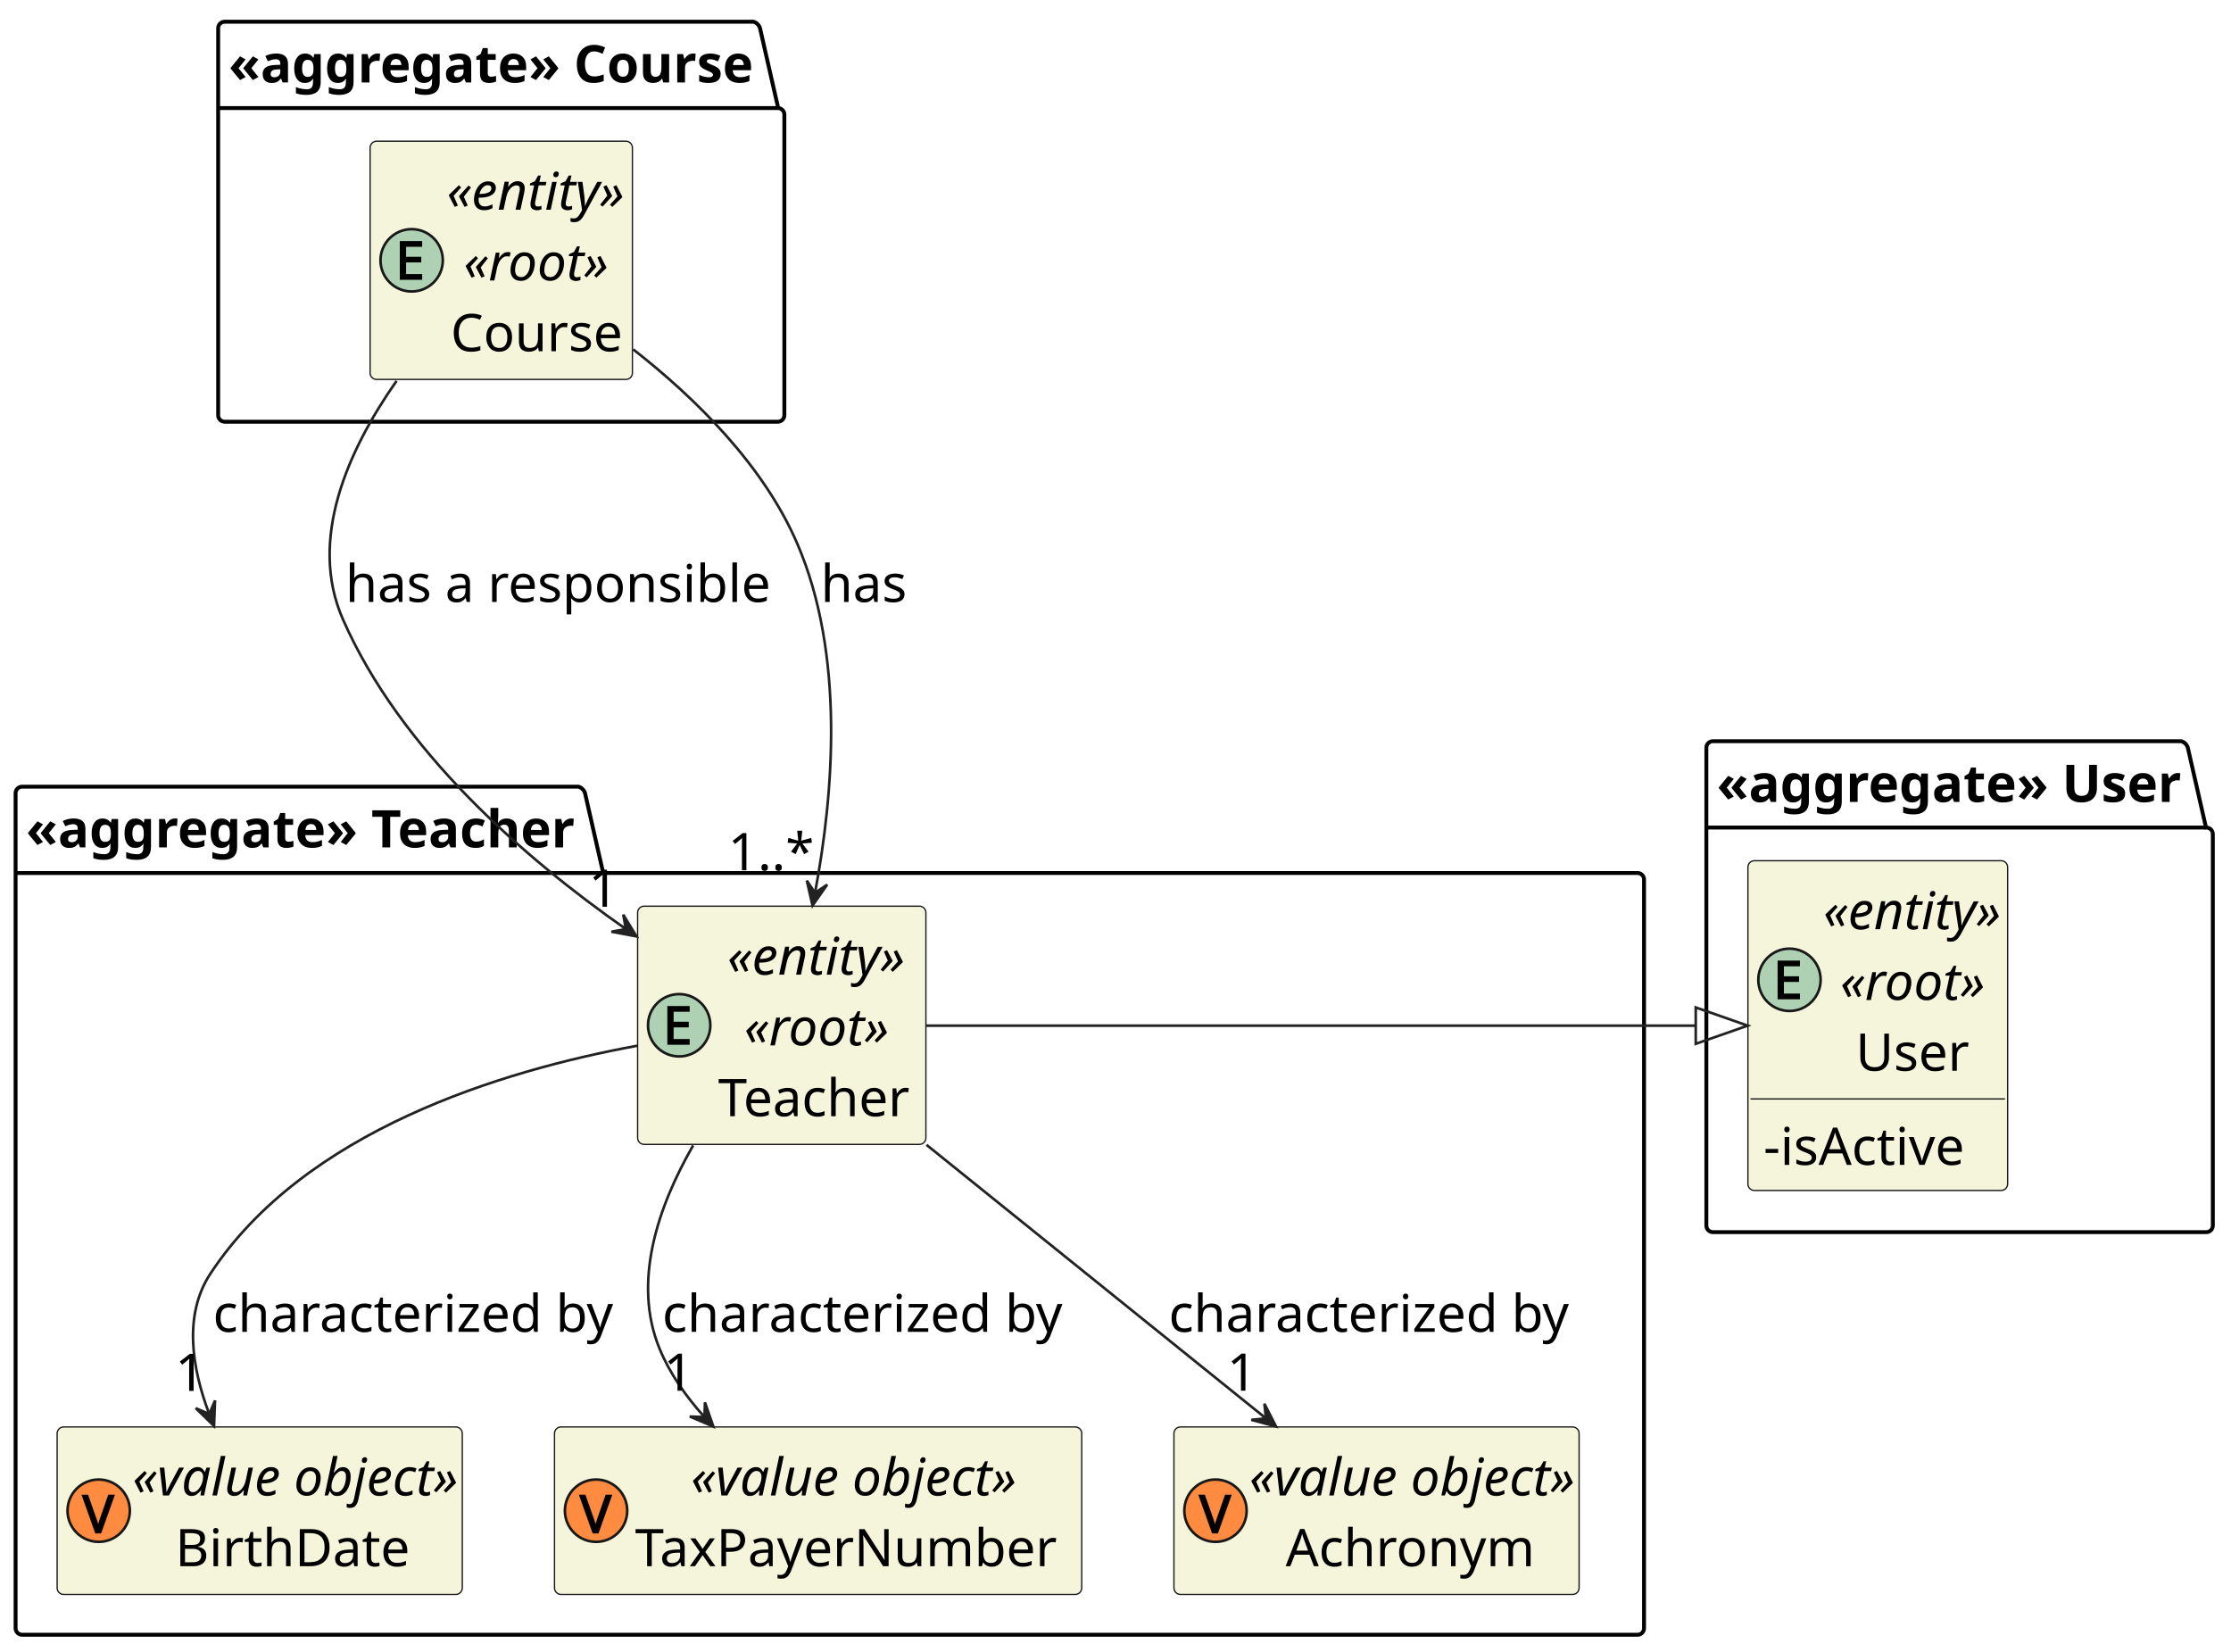
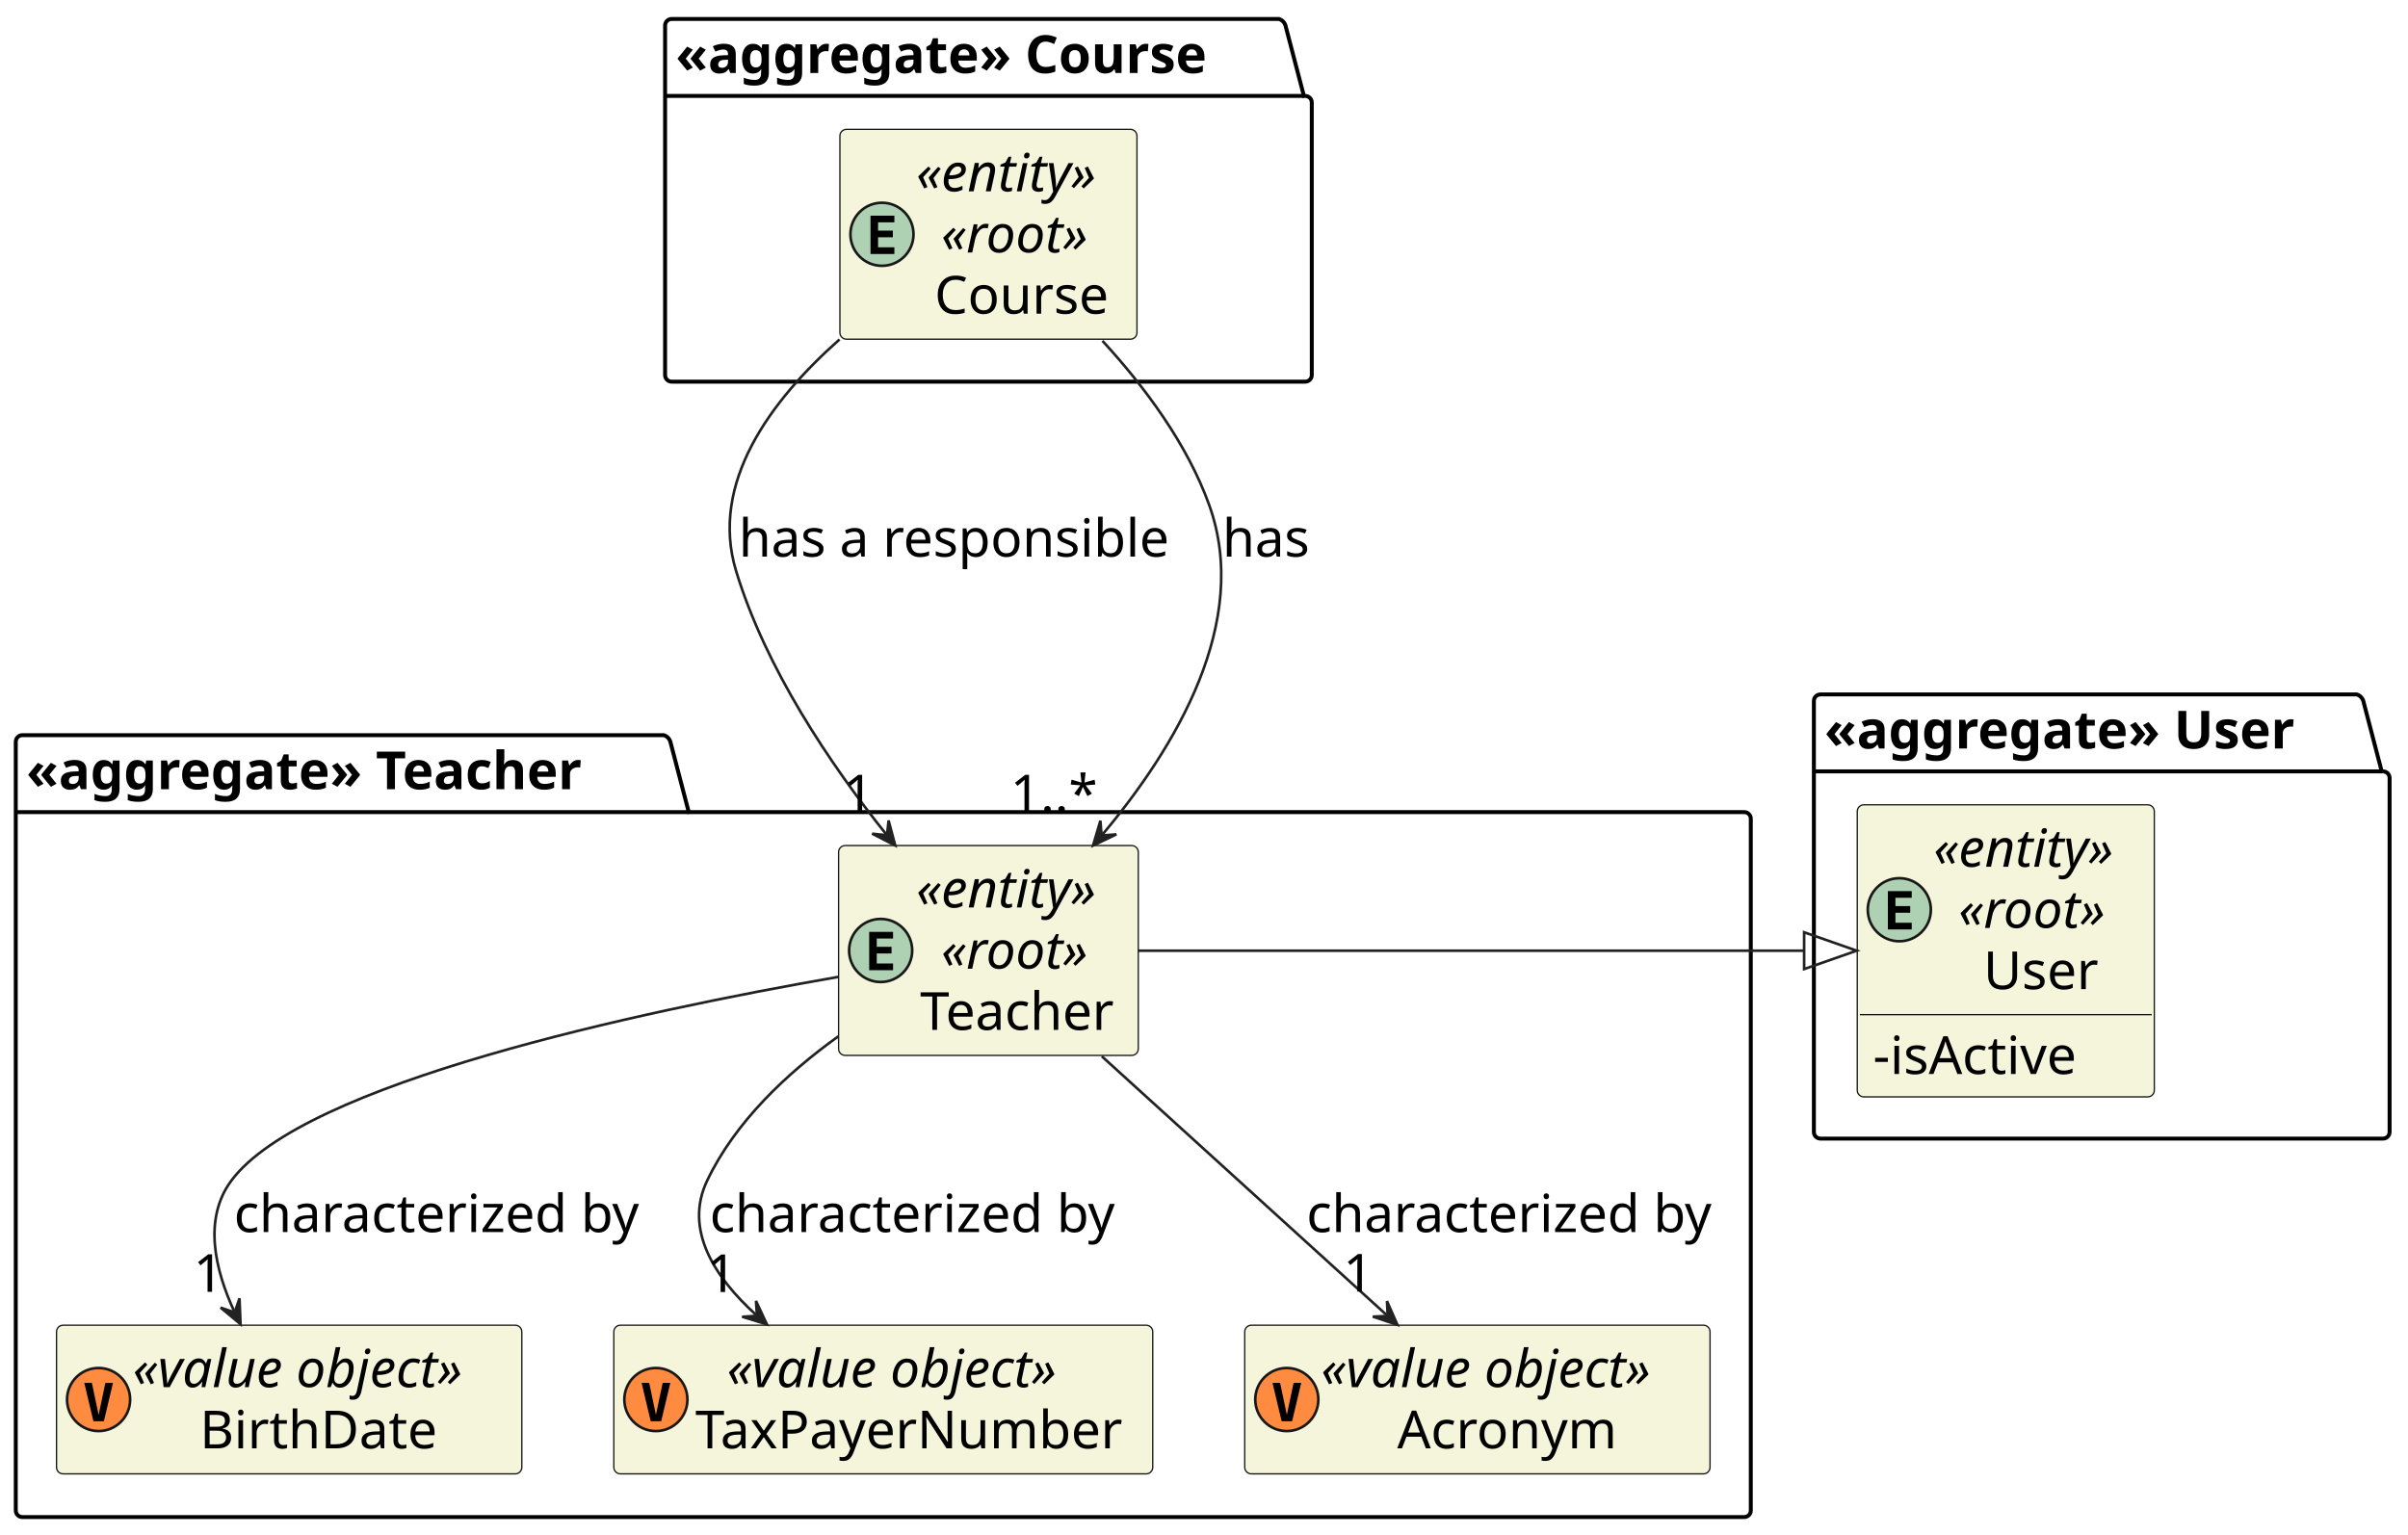
- <svg xmlns="http://www.w3.org/2000/svg" contentStyleType="text/css" height="636px" preserveAspectRatio="none" style="width:859px;height:636px;background:#FFFFFF;" version="1.1" viewBox="0 0 859 636" width="859px" zoomAndPan="magnify">
+ <svg xmlns="http://www.w3.org/2000/svg" contentStyleType="text/css" height="584px" preserveAspectRatio="none" style="width:916px;height:584px;background:#FFFFFF;" version="1.1" viewBox="0 0 916 584" width="916px" zoomAndPan="magnify">
  <defs />
  <g>
    <g id="cluster_&lt;&lt;aggregate&gt;&gt; User">
-       <path d="M659.5,285.36 L839.875,285.36 A3.75,3.75 0 0 1 842.375,287.86 L849.375,318.6 L849.5,318.6 A2.5,2.5 0 0 1 852,321.1 L852,471.86 A2.5,2.5 0 0 1 849.5,474.36 L659.5,474.36 A2.5,2.5 0 0 1 657,471.86 L657,287.86 A2.5,2.5 0 0 1 659.5,285.36 " fill="none" style="stroke:#000000;stroke-width:1.5;" />
-       <line style="stroke:#000000;stroke-width:1.5;" x1="657" x2="849.375" y1="318.6" y2="318.6" />
-       <text fill="#000000" font-family="sans-serif" font-size="20" font-weight="bold" lengthAdjust="spacing" textLength="179.375" x="661" y="308.74">«aggregate» User</text>
+       <path d="M692.5,264.217 L896.5,264.217 A3.75,3.75 0 0 1 899,266.717 L906,293.498 L906.5,293.498 A2.5,2.5 0 0 1 909,295.998 L909,430.717 A2.5,2.5 0 0 1 906.5,433.217 L692.5,433.217 A2.5,2.5 0 0 1 690,430.717 L690,266.717 A2.5,2.5 0 0 1 692.5,264.217 " fill="none" style="stroke:#000000;stroke-width:1.5;" />
+       <line style="stroke:#000000;stroke-width:1.5;" x1="690" x2="906" y1="293.498" y2="293.498" />
+       <text fill="#000000" font-family="sans-serif" font-size="20" font-weight="bold" lengthAdjust="spacing" textLength="203" x="694" y="284.781">«aggregate» User</text>
    </g>
    <g id="cluster_&lt;&lt;aggregate&gt;&gt; Course">
-       <path d="M86.5,8.36 L290.125,8.36 A3.75,3.75 0 0 1 292.625,10.86 L299.625,41.6 L299.5,41.6 A2.5,2.5 0 0 1 302,44.1 L302,159.86 A2.5,2.5 0 0 1 299.5,162.36 L86.5,162.36 A2.5,2.5 0 0 1 84,159.86 L84,10.86 A2.5,2.5 0 0 1 86.5,8.36 " fill="none" style="stroke:#000000;stroke-width:1.5;" />
-       <line style="stroke:#000000;stroke-width:1.5;" x1="84" x2="299.625" y1="41.6" y2="41.6" />
-       <text fill="#000000" font-family="sans-serif" font-size="20" font-weight="bold" lengthAdjust="spacing" textLength="202.625" x="88" y="31.74">«aggregate» Course</text>
+       <path d="M255.5,7.217 L486.5,7.217 A3.75,3.75 0 0 1 489,9.717 L496,36.498 L496.5,36.498 A2.5,2.5 0 0 1 499,38.998 L499,142.717 A2.5,2.5 0 0 1 496.5,145.217 L255.5,145.217 A2.5,2.5 0 0 1 253,142.717 L253,9.717 A2.5,2.5 0 0 1 255.5,7.217 " fill="none" style="stroke:#000000;stroke-width:1.5;" />
+       <line style="stroke:#000000;stroke-width:1.5;" x1="253" x2="496" y1="36.498" y2="36.498" />
+       <text fill="#000000" font-family="sans-serif" font-size="20" font-weight="bold" lengthAdjust="spacing" textLength="230" x="257" y="27.781">«aggregate» Course</text>
    </g>
    <g id="cluster_&lt;&lt;aggregate&gt;&gt; Teacher">
-       <path d="M8.5,302.86 L222.75,302.86 A3.75,3.75 0 0 1 225.25,305.36 L232.25,336.1 L630.5,336.1 A2.5,2.5 0 0 1 633,338.6 L633,626.86 A2.5,2.5 0 0 1 630.5,629.36 L8.5,629.36 A2.5,2.5 0 0 1 6,626.86 L6,305.36 A2.5,2.5 0 0 1 8.5,302.86 " fill="none" style="stroke:#000000;stroke-width:1.5;" />
-       <line style="stroke:#000000;stroke-width:1.5;" x1="6" x2="232.25" y1="336.1" y2="336.1" />
-       <text fill="#000000" font-family="sans-serif" font-size="20" font-weight="bold" lengthAdjust="spacing" textLength="213.25" x="10" y="326.24">«aggregate» Teacher</text>
+       <path d="M8.5,279.717 L252.5,279.717 A3.75,3.75 0 0 1 255,282.217 L262,308.998 L663.5,308.998 A2.5,2.5 0 0 1 666,311.498 L666,574.717 A2.5,2.5 0 0 1 663.5,577.217 L8.5,577.217 A2.5,2.5 0 0 1 6,574.717 L6,282.217 A2.5,2.5 0 0 1 8.5,279.717 " fill="none" style="stroke:#000000;stroke-width:1.5;" />
+       <line style="stroke:#000000;stroke-width:1.5;" x1="6" x2="262" y1="308.998" y2="308.998" />
+       <text fill="#000000" font-family="sans-serif" font-size="20" font-weight="bold" lengthAdjust="spacing" textLength="243" x="10" y="300.281">«aggregate» Teacher</text>
    </g>
    <g id="elem_User">
-       <rect codeLine="13" fill="#F5F5DC" height="126.96" id="User" rx="2.5" ry="2.5" style="stroke:#181818;stroke-width:0.5;" width="100" x="673" y="331.36" />
-       <ellipse cx="689" cy="377.22" fill="#ADD1B2" rx="12" ry="12" style="stroke:#181818;stroke-width:1.0;" />
-       <path d="M693.047,384.72 L684.438,384.72 L684.438,369.814 L693.047,369.814 L693.047,372.017 L686.859,372.017 L686.859,375.861 L692.688,375.861 L692.688,378.033 L686.859,378.033 L686.859,382.517 L693.047,382.517 L693.047,384.72 Z " fill="#000000" />
-       <text fill="#000000" font-family="sans-serif" font-size="20" font-style="italic" lengthAdjust="spacing" textLength="70" x="702" y="357.74">«entity»</text>
-       <text fill="#000000" font-family="sans-serif" font-size="20" font-style="italic" lengthAdjust="spacing" textLength="57" x="708.5" y="384.98">«root»</text>
-       <text fill="#000000" font-family="sans-serif" font-size="20" lengthAdjust="spacing" textLength="45" x="714.5" y="412.22">User</text>
-       <line style="stroke:#181818;stroke-width:0.5;" x1="674" x2="772" y1="423.08" y2="423.08" />
-       <text fill="#000000" font-family="sans-serif" font-size="20" lengthAdjust="spacing" textLength="80" x="679" y="448.46">-isActive</text>
+       <rect codeLine="13" fill="#F5F5DC" height="111.125" id="User" rx="2.5" ry="2.5" style="stroke:#181818;stroke-width:0.5;" width="113" x="706.5" y="306.217" />
+       <ellipse cx="722.5" cy="346.139" fill="#ADD1B2" rx="12" ry="12" style="stroke:#181818;stroke-width:1.0;" />
+       <path d="M727.219,353.639 L718.141,353.639 L718.141,339.06 L727.219,339.06 L727.219,341.592 L721.016,341.592 L721.016,344.748 L726.641,344.748 L726.641,347.279 L721.016,347.279 L721.016,351.092 L727.219,351.092 L727.219,353.639 Z " fill="#000000" />
+       <text fill="#000000" font-family="sans-serif" font-size="20" font-style="italic" lengthAdjust="spacing" textLength="83" x="735.5" y="329.781">«entity»</text>
+       <text fill="#000000" font-family="sans-serif" font-size="20" font-style="italic" lengthAdjust="spacing" textLength="64" x="745" y="353.062">«root»</text>
+       <text fill="#000000" font-family="sans-serif" font-size="20" lengthAdjust="spacing" textLength="45" x="754.5" y="376.344">User</text>
+       <line style="stroke:#181818;stroke-width:0.5;" x1="707.5" x2="818.5" y1="386.06" y2="386.06" />
+       <text fill="#000000" font-family="sans-serif" font-size="20" lengthAdjust="spacing" textLength="85" x="712.5" y="408.625">-isActive</text>
    </g>
    <g id="elem_Course">
-       <rect codeLine="21" fill="#F5F5DC" height="91.72" id="Course" rx="2.5" ry="2.5" style="stroke:#181818;stroke-width:0.5;" width="101" x="142.5" y="54.36" />
-       <ellipse cx="158.5" cy="100.22" fill="#ADD1B2" rx="12" ry="12" style="stroke:#181818;stroke-width:1.0;" />
-       <path d="M162.547,107.72 L153.938,107.72 L153.938,92.814 L162.547,92.814 L162.547,95.017 L156.359,95.017 L156.359,98.861 L162.188,98.861 L162.188,101.032 L156.359,101.032 L156.359,105.517 L162.547,105.517 L162.547,107.72 Z " fill="#000000" />
-       <text fill="#000000" font-family="sans-serif" font-size="20" font-style="italic" lengthAdjust="spacing" textLength="70" x="172" y="80.74">«entity»</text>
-       <text fill="#000000" font-family="sans-serif" font-size="20" font-style="italic" lengthAdjust="spacing" textLength="57" x="178.5" y="107.98">«root»</text>
-       <text fill="#000000" font-family="sans-serif" font-size="20" lengthAdjust="spacing" textLength="67" x="173.5" y="135.22">Course</text>
+       <rect codeLine="21" fill="#F5F5DC" height="79.844" id="Course" rx="2.5" ry="2.5" style="stroke:#181818;stroke-width:0.5;" width="113" x="319.5" y="49.217" />
+       <ellipse cx="335.5" cy="89.139" fill="#ADD1B2" rx="12" ry="12" style="stroke:#181818;stroke-width:1.0;" />
+       <path d="M340.219,96.639 L331.141,96.639 L331.141,82.061 L340.219,82.061 L340.219,84.592 L334.016,84.592 L334.016,87.748 L339.641,87.748 L339.641,90.279 L334.016,90.279 L334.016,94.092 L340.219,94.092 L340.219,96.639 Z " fill="#000000" />
+       <text fill="#000000" font-family="sans-serif" font-size="20" font-style="italic" lengthAdjust="spacing" textLength="83" x="348.5" y="72.781">«entity»</text>
+       <text fill="#000000" font-family="sans-serif" font-size="20" font-style="italic" lengthAdjust="spacing" textLength="64" x="358" y="96.062">«root»</text>
+       <text fill="#000000" font-family="sans-serif" font-size="20" lengthAdjust="spacing" textLength="69" x="355.5" y="119.344">Course</text>
    </g>
    <g id="elem_Teacher">
-       <rect codeLine="32" fill="#F5F5DC" height="91.72" id="Teacher" rx="2.5" ry="2.5" style="stroke:#181818;stroke-width:0.5;" width="111" x="245.5" y="348.86" />
-       <ellipse cx="261.5" cy="394.72" fill="#ADD1B2" rx="12" ry="12" style="stroke:#181818;stroke-width:1.0;" />
-       <path d="M265.547,402.22 L256.938,402.22 L256.938,387.314 L265.547,387.314 L265.547,389.517 L259.359,389.517 L259.359,393.361 L265.188,393.361 L265.188,395.533 L259.359,395.533 L259.359,400.017 L265.547,400.017 L265.547,402.22 Z " fill="#000000" />
-       <text fill="#000000" font-family="sans-serif" font-size="20" font-style="italic" lengthAdjust="spacing" textLength="70" x="280" y="375.24">«entity»</text>
-       <text fill="#000000" font-family="sans-serif" font-size="20" font-style="italic" lengthAdjust="spacing" textLength="57" x="286.5" y="402.48">«root»</text>
-       <text fill="#000000" font-family="sans-serif" font-size="20" lengthAdjust="spacing" textLength="77" x="276.5" y="429.72">Teacher</text>
+       <rect codeLine="32" fill="#F5F5DC" height="79.844" id="Teacher" rx="2.5" ry="2.5" style="stroke:#181818;stroke-width:0.5;" width="114" x="319" y="321.717" />
+       <ellipse cx="335" cy="361.639" fill="#ADD1B2" rx="12" ry="12" style="stroke:#181818;stroke-width:1.0;" />
+       <path d="M339.719,369.139 L330.641,369.139 L330.641,354.56 L339.719,354.56 L339.719,357.092 L333.516,357.092 L333.516,360.248 L339.141,360.248 L339.141,362.779 L333.516,362.779 L333.516,366.592 L339.719,366.592 L339.719,369.139 Z " fill="#000000" />
+       <text fill="#000000" font-family="sans-serif" font-size="20" font-style="italic" lengthAdjust="spacing" textLength="83" x="348.5" y="345.281">«entity»</text>
+       <text fill="#000000" font-family="sans-serif" font-size="20" font-style="italic" lengthAdjust="spacing" textLength="64" x="358" y="368.562">«root»</text>
+       <text fill="#000000" font-family="sans-serif" font-size="20" lengthAdjust="spacing" textLength="80" x="350" y="391.844">Teacher</text>
    </g>
    <g id="elem_BirthDate">
-       <rect codeLine="35" fill="#F5F5DC" height="64.48" id="BirthDate" rx="2.5" ry="2.5" style="stroke:#181818;stroke-width:0.5;" width="156" x="22" y="549.36" />
-       <ellipse cx="38" cy="581.6" fill="#FF8B40" rx="12" ry="12" style="stroke:#181818;stroke-width:1.0;" />
-       <path d="M44.25,575.444 L38.938,590.35 L36.688,590.35 L31.375,575.444 L33.906,575.444 L37.203,584.803 Q37.422,585.397 37.578,585.944 Q37.75,586.491 37.875,586.991 Q38.016,587.475 37.812,587.522 Q37.594,587.491 37.734,586.975 Q37.875,586.459 38.047,585.928 Q38.219,585.381 38.422,584.772 L41.688,575.444 L44.25,575.444 Z " fill="#000000" />
-       <text fill="#000000" font-family="sans-serif" font-size="20" font-style="italic" lengthAdjust="spacing" textLength="126" x="51" y="575.74">«value object»</text>
-       <text fill="#000000" font-family="sans-serif" font-size="20" lengthAdjust="spacing" textLength="93" x="67.5" y="602.98">BirthDate</text>
+       <rect codeLine="35" fill="#F5F5DC" height="56.562" id="BirthDate" rx="2.5" ry="2.5" style="stroke:#181818;stroke-width:0.5;" width="177" x="21.5" y="504.217" />
+       <ellipse cx="37.5" cy="532.498" fill="#FF8B40" rx="12" ry="12" style="stroke:#181818;stroke-width:1.0;" />
+       <path d="M37.516,538.342 L40.078,526.17 L42.984,526.17 L39.516,540.748 L35.531,540.748 L32.062,526.17 L34.953,526.17 L37.516,538.342 Z " fill="#000000" />
+       <text fill="#000000" font-family="sans-serif" font-size="20" font-style="italic" lengthAdjust="spacing" textLength="147" x="50.5" y="527.781">«value object»</text>
+       <text fill="#000000" font-family="sans-serif" font-size="20" lengthAdjust="spacing" textLength="96" x="76" y="551.062">BirthDate</text>
    </g>
    <g id="elem_TaxPayerNumber">
-       <rect codeLine="36" fill="#F5F5DC" height="64.48" id="TaxPayerNumber" rx="2.5" ry="2.5" style="stroke:#181818;stroke-width:0.5;" width="203" x="213.5" y="549.36" />
-       <ellipse cx="229.5" cy="581.6" fill="#FF8B40" rx="12" ry="12" style="stroke:#181818;stroke-width:1.0;" />
-       <path d="M235.75,575.444 L230.438,590.35 L228.188,590.35 L222.875,575.444 L225.406,575.444 L228.703,584.803 Q228.922,585.397 229.078,585.944 Q229.25,586.491 229.375,586.991 Q229.516,587.475 229.312,587.522 Q229.094,587.491 229.234,586.975 Q229.375,586.459 229.547,585.928 Q229.719,585.381 229.922,584.772 L233.188,575.444 L235.75,575.444 Z " fill="#000000" />
-       <text fill="#000000" font-family="sans-serif" font-size="20" font-style="italic" lengthAdjust="spacing" textLength="126" x="266" y="575.74">«value object»</text>
-       <text fill="#000000" font-family="sans-serif" font-size="20" lengthAdjust="spacing" textLength="169" x="244.5" y="602.98">TaxPayerNumber</text>
+       <rect codeLine="36" fill="#F5F5DC" height="56.562" id="TaxPayerNumber" rx="2.5" ry="2.5" style="stroke:#181818;stroke-width:0.5;" width="205" x="233.5" y="504.217" />
+       <ellipse cx="249.5" cy="532.498" fill="#FF8B40" rx="12" ry="12" style="stroke:#181818;stroke-width:1.0;" />
+       <path d="M249.516,538.342 L252.078,526.17 L254.984,526.17 L251.516,540.748 L247.531,540.748 L244.062,526.17 L246.953,526.17 L249.516,538.342 Z " fill="#000000" />
+       <text fill="#000000" font-family="sans-serif" font-size="20" font-style="italic" lengthAdjust="spacing" textLength="147" x="276.5" y="527.781">«value object»</text>
+       <text fill="#000000" font-family="sans-serif" font-size="20" lengthAdjust="spacing" textLength="171" x="264.5" y="551.062">TaxPayerNumber</text>
    </g>
-     <g id="elem_Achronym">
-       <rect codeLine="37" fill="#F5F5DC" height="64.48" id="Achronym" rx="2.5" ry="2.5" style="stroke:#181818;stroke-width:0.5;" width="156" x="452" y="549.36" />
-       <ellipse cx="468" cy="581.6" fill="#FF8B40" rx="12" ry="12" style="stroke:#181818;stroke-width:1.0;" />
-       <path d="M474.25,575.444 L468.938,590.35 L466.688,590.35 L461.375,575.444 L463.906,575.444 L467.203,584.803 Q467.422,585.397 467.578,585.944 Q467.75,586.491 467.875,586.991 Q468.016,587.475 467.812,587.522 Q467.594,587.491 467.734,586.975 Q467.875,586.459 468.047,585.928 Q468.219,585.381 468.422,584.772 L471.688,575.444 L474.25,575.444 Z " fill="#000000" />
-       <text fill="#000000" font-family="sans-serif" font-size="20" font-style="italic" lengthAdjust="spacing" textLength="126" x="481" y="575.74">«value object»</text>
-       <text fill="#000000" font-family="sans-serif" font-size="20" lengthAdjust="spacing" textLength="98" x="495" y="602.98">Achronym</text>
+     <g id="elem_Acronym">
+       <rect codeLine="37" fill="#F5F5DC" height="56.562" id="Acronym" rx="2.5" ry="2.5" style="stroke:#181818;stroke-width:0.5;" width="177" x="473.5" y="504.217" />
+       <ellipse cx="489.5" cy="532.498" fill="#FF8B40" rx="12" ry="12" style="stroke:#181818;stroke-width:1.0;" />
+       <path d="M489.516,538.342 L492.078,526.17 L494.984,526.17 L491.516,540.748 L487.531,540.748 L484.062,526.17 L486.953,526.17 L489.516,538.342 Z " fill="#000000" />
+       <text fill="#000000" font-family="sans-serif" font-size="20" font-style="italic" lengthAdjust="spacing" textLength="147" x="502.5" y="527.781">«value object»</text>
+       <text fill="#000000" font-family="sans-serif" font-size="20" lengthAdjust="spacing" textLength="89" x="531.5" y="551.062">Acronym</text>
    </g>
    <g id="link_Teacher_BirthDate">
-       <path codeLine="39" d="M245.35,402.6 C192.94,412.23 117.25,435.34 81,490.36 C70.56,506.21 73.91,526.73 80.49,544.18 " fill="none" id="Teacher-to-BirthDate" style="stroke:#222222;stroke-width:1.0;" />
-       <polygon fill="#222222" points="82.42,549.01,82.791,539.168,80.563,544.368,75.364,542.139,82.42,549.01" style="stroke:#222222;stroke-width:1.0;" />
-       <text fill="#000000" font-family="sans-serif" font-size="20" lengthAdjust="spacing" textLength="158" x="82" y="512.74">characterized by</text>
-       <text fill="#000000" font-family="sans-serif" font-size="20" lengthAdjust="spacing" textLength="11" x="67.453" y="535.489">1</text>
+       <path codeLine="39" d="M318.85,371.697 C243.05,384.907 115.61,412.097 88,449.217 C77.25,463.677 81.67,483.007 89.27,499.327 " fill="none" id="Teacher-to-BirthDate" style="stroke:#222222;stroke-width:1.0;" />
+       <polygon fill="#222222" points="91.5,503.837,91.103,493.996,89.287,499.353,83.93,497.537,91.5,503.837" style="stroke:#222222;stroke-width:1.0;" />
+       <text fill="#000000" font-family="sans-serif" font-size="20" lengthAdjust="spacing" textLength="167" x="89" y="468.781">characterized by</text>
+       <text fill="#000000" font-family="sans-serif" font-size="20" lengthAdjust="spacing" textLength="13" x="73.578" y="491.522">1</text>
    </g>
    <g id="link_Teacher_TaxPayerNumber">
-       <path codeLine="40" d="M266.88,440.98 C253.38,464.48 243.33,493.61 254,519.36 C257.94,528.87 264.16,537.68 271.16,545.46 " fill="none" id="Teacher-to-TaxPayerNumber" style="stroke:#222222;stroke-width:1.0;" />
-       <polygon fill="#222222" points="274.65,549.2,271.432,539.892,271.238,545.545,265.584,545.351,274.65,549.2" style="stroke:#222222;stroke-width:1.0;" />
-       <text fill="#000000" font-family="sans-serif" font-size="20" lengthAdjust="spacing" textLength="158" x="255" y="512.74">characterized by</text>
-       <text fill="#000000" font-family="sans-serif" font-size="20" lengthAdjust="spacing" textLength="11" x="255.483" y="535.425">1</text>
+       <path codeLine="40" d="M318.95,394.277 C299.37,408.317 279.7,426.797 269,449.217 C260.13,467.787 271.71,485.837 287.61,500.297 " fill="none" id="Teacher-to-TaxPayerNumber" style="stroke:#222222;stroke-width:1.0;" />
+       <polygon fill="#222222" points="291.73,503.897,287.572,494.969,287.96,500.612,282.317,501.001,291.73,503.897" style="stroke:#222222;stroke-width:1.0;" />
+       <text fill="#000000" font-family="sans-serif" font-size="20" lengthAdjust="spacing" textLength="167" x="270" y="468.781">characterized by</text>
+       <text fill="#000000" font-family="sans-serif" font-size="20" lengthAdjust="spacing" textLength="13" x="268.735" y="491.594">1</text>
    </g>
-     <g id="link_Teacher_Achronym">
-       <path codeLine="41" d="M356.73,440.76 C396.96,473.18 450.49,516.3 487.34,545.99 " fill="none" id="Teacher-to-Achronym" style="stroke:#222222;stroke-width:1.0;" />
-       <polygon fill="#222222" points="491.31,549.18,486.828,540.41,487.422,546.036,481.797,546.63,491.31,549.18" style="stroke:#222222;stroke-width:1.0;" />
-       <text fill="#000000" font-family="sans-serif" font-size="20" lengthAdjust="spacing" textLength="158" x="450" y="512.74">characterized by</text>
-       <text fill="#000000" font-family="sans-serif" font-size="20" lengthAdjust="spacing" textLength="11" x="472.439" y="535.402">1</text>
+     <g id="link_Teacher_Acronym">
+       <path codeLine="41" d="M419.14,401.917 C452.11,431.867 496.95,472.607 527.54,500.407 " fill="none" id="Teacher-to-Acronym" style="stroke:#222222;stroke-width:1.0;" />
+       <polygon fill="#222222" points="531.57,504.067,527.612,495.048,527.874,500.699,522.223,500.962,531.57,504.067" style="stroke:#222222;stroke-width:1.0;" />
+       <text fill="#000000" font-family="sans-serif" font-size="20" lengthAdjust="spacing" textLength="167" x="497" y="468.781">characterized by</text>
+       <text fill="#000000" font-family="sans-serif" font-size="20" lengthAdjust="spacing" textLength="13" x="510.953" y="491.424">1</text>
    </g>
    <g id="link_Teacher_User">
-       <path codeLine="43" d="M356.63,394.86 C455.37,394.86 554.1,394.86 652.83,394.86 " fill="none" id="Teacher-to-User" style="stroke:#222222;stroke-width:1.0;" />
-       <polygon fill="none" points="652.91,387.86,672.91,394.86,652.91,401.86,652.91,387.86" style="stroke:#222222;stroke-width:1.0;" />
+       <path codeLine="43" d="M433.07,361.717 C517.47,361.717 601.88,361.717 686.28,361.717 " fill="none" id="Teacher-to-User" style="stroke:#222222;stroke-width:1.0;" />
+       <polygon fill="none" points="686.29,354.717,706.29,361.717,686.29,368.717,686.29,354.717" style="stroke:#222222;stroke-width:1.0;" />
    </g>
    <g id="link_Course_Teacher">
-       <path codeLine="45" d="M152.68,146.66 C133.98,173.32 118.56,207.72 132,238.36 C154.18,288.91 201.8,330.27 240.86,357.59 " fill="none" id="Course-to-Teacher" style="stroke:#222222;stroke-width:1.0;" />
-       <polygon fill="#222222" points="245.09,360.52,239.959,352.113,240.976,357.678,235.412,358.695,245.09,360.52" style="stroke:#222222;stroke-width:1.0;" />
-       <text fill="#000000" font-family="sans-serif" font-size="20" lengthAdjust="spacing" textLength="169" x="133" y="231.74">has a responsible</text>
-       <text fill="#000000" font-family="sans-serif" font-size="20" lengthAdjust="spacing" textLength="11" x="226.606" y="349.101">1</text>
+       <path codeLine="45" d="M319.36,129.147 C293.16,152.357 269.84,183.757 280,217.217 C291.28,254.377 315.74,290.687 337.14,317.477 " fill="none" id="Course-to-Teacher" style="stroke:#222222;stroke-width:1.0;" />
+       <polygon fill="#222222" points="340.55,321.697,338.017,312.179,337.413,317.804,331.788,317.199,340.55,321.697" style="stroke:#222222;stroke-width:1.0;" />
+       <text fill="#000000" font-family="sans-serif" font-size="20" lengthAdjust="spacing" textLength="174" x="281" y="211.781">has a responsible</text>
+       <text fill="#000000" font-family="sans-serif" font-size="20" lengthAdjust="spacing" textLength="13" x="320.864" y="309.085">1</text>
    </g>
    <g id="link_Course_Teacher">
-       <path codeLine="46" d="M243.8,134.5 C267.78,153.27 293.97,179.06 307,209.36 C325.3,251.9 321.03,305.21 313.84,343.57 " fill="none" id="Course-to-Teacher-1" style="stroke:#222222;stroke-width:1.0;" />
-       <polygon fill="#222222" points="312.85,348.64,318.501,340.574,313.809,343.733,310.65,339.04,312.85,348.64" style="stroke:#222222;stroke-width:1.0;" />
-       <text fill="#000000" font-family="sans-serif" font-size="20" lengthAdjust="spacing" textLength="34" x="316" y="231.74">has</text>
-       <text fill="#000000" font-family="sans-serif" font-size="20" lengthAdjust="spacing" textLength="32" x="280.292" y="335.03">1..*</text>
+       <path codeLine="46" d="M419.37,129.687 C435.38,147.097 451.63,168.897 460,192.217 C475.91,236.567 447.27,284.387 419.21,317.717 " fill="none" id="Course-to-Teacher-1" style="stroke:#222222;stroke-width:1.0;" />
+       <polygon fill="#222222" points="415.79,321.707,424.675,317.457,419.036,317.904,418.59,312.264,415.79,321.707" style="stroke:#222222;stroke-width:1.0;" />
+       <text fill="#000000" font-family="sans-serif" font-size="20" lengthAdjust="spacing" textLength="35" x="465" y="211.781">has</text>
+       <text fill="#000000" font-family="sans-serif" font-size="20" lengthAdjust="spacing" textLength="35" x="384.342" y="309.097">1..*</text>
    </g>
  </g>
</svg>
